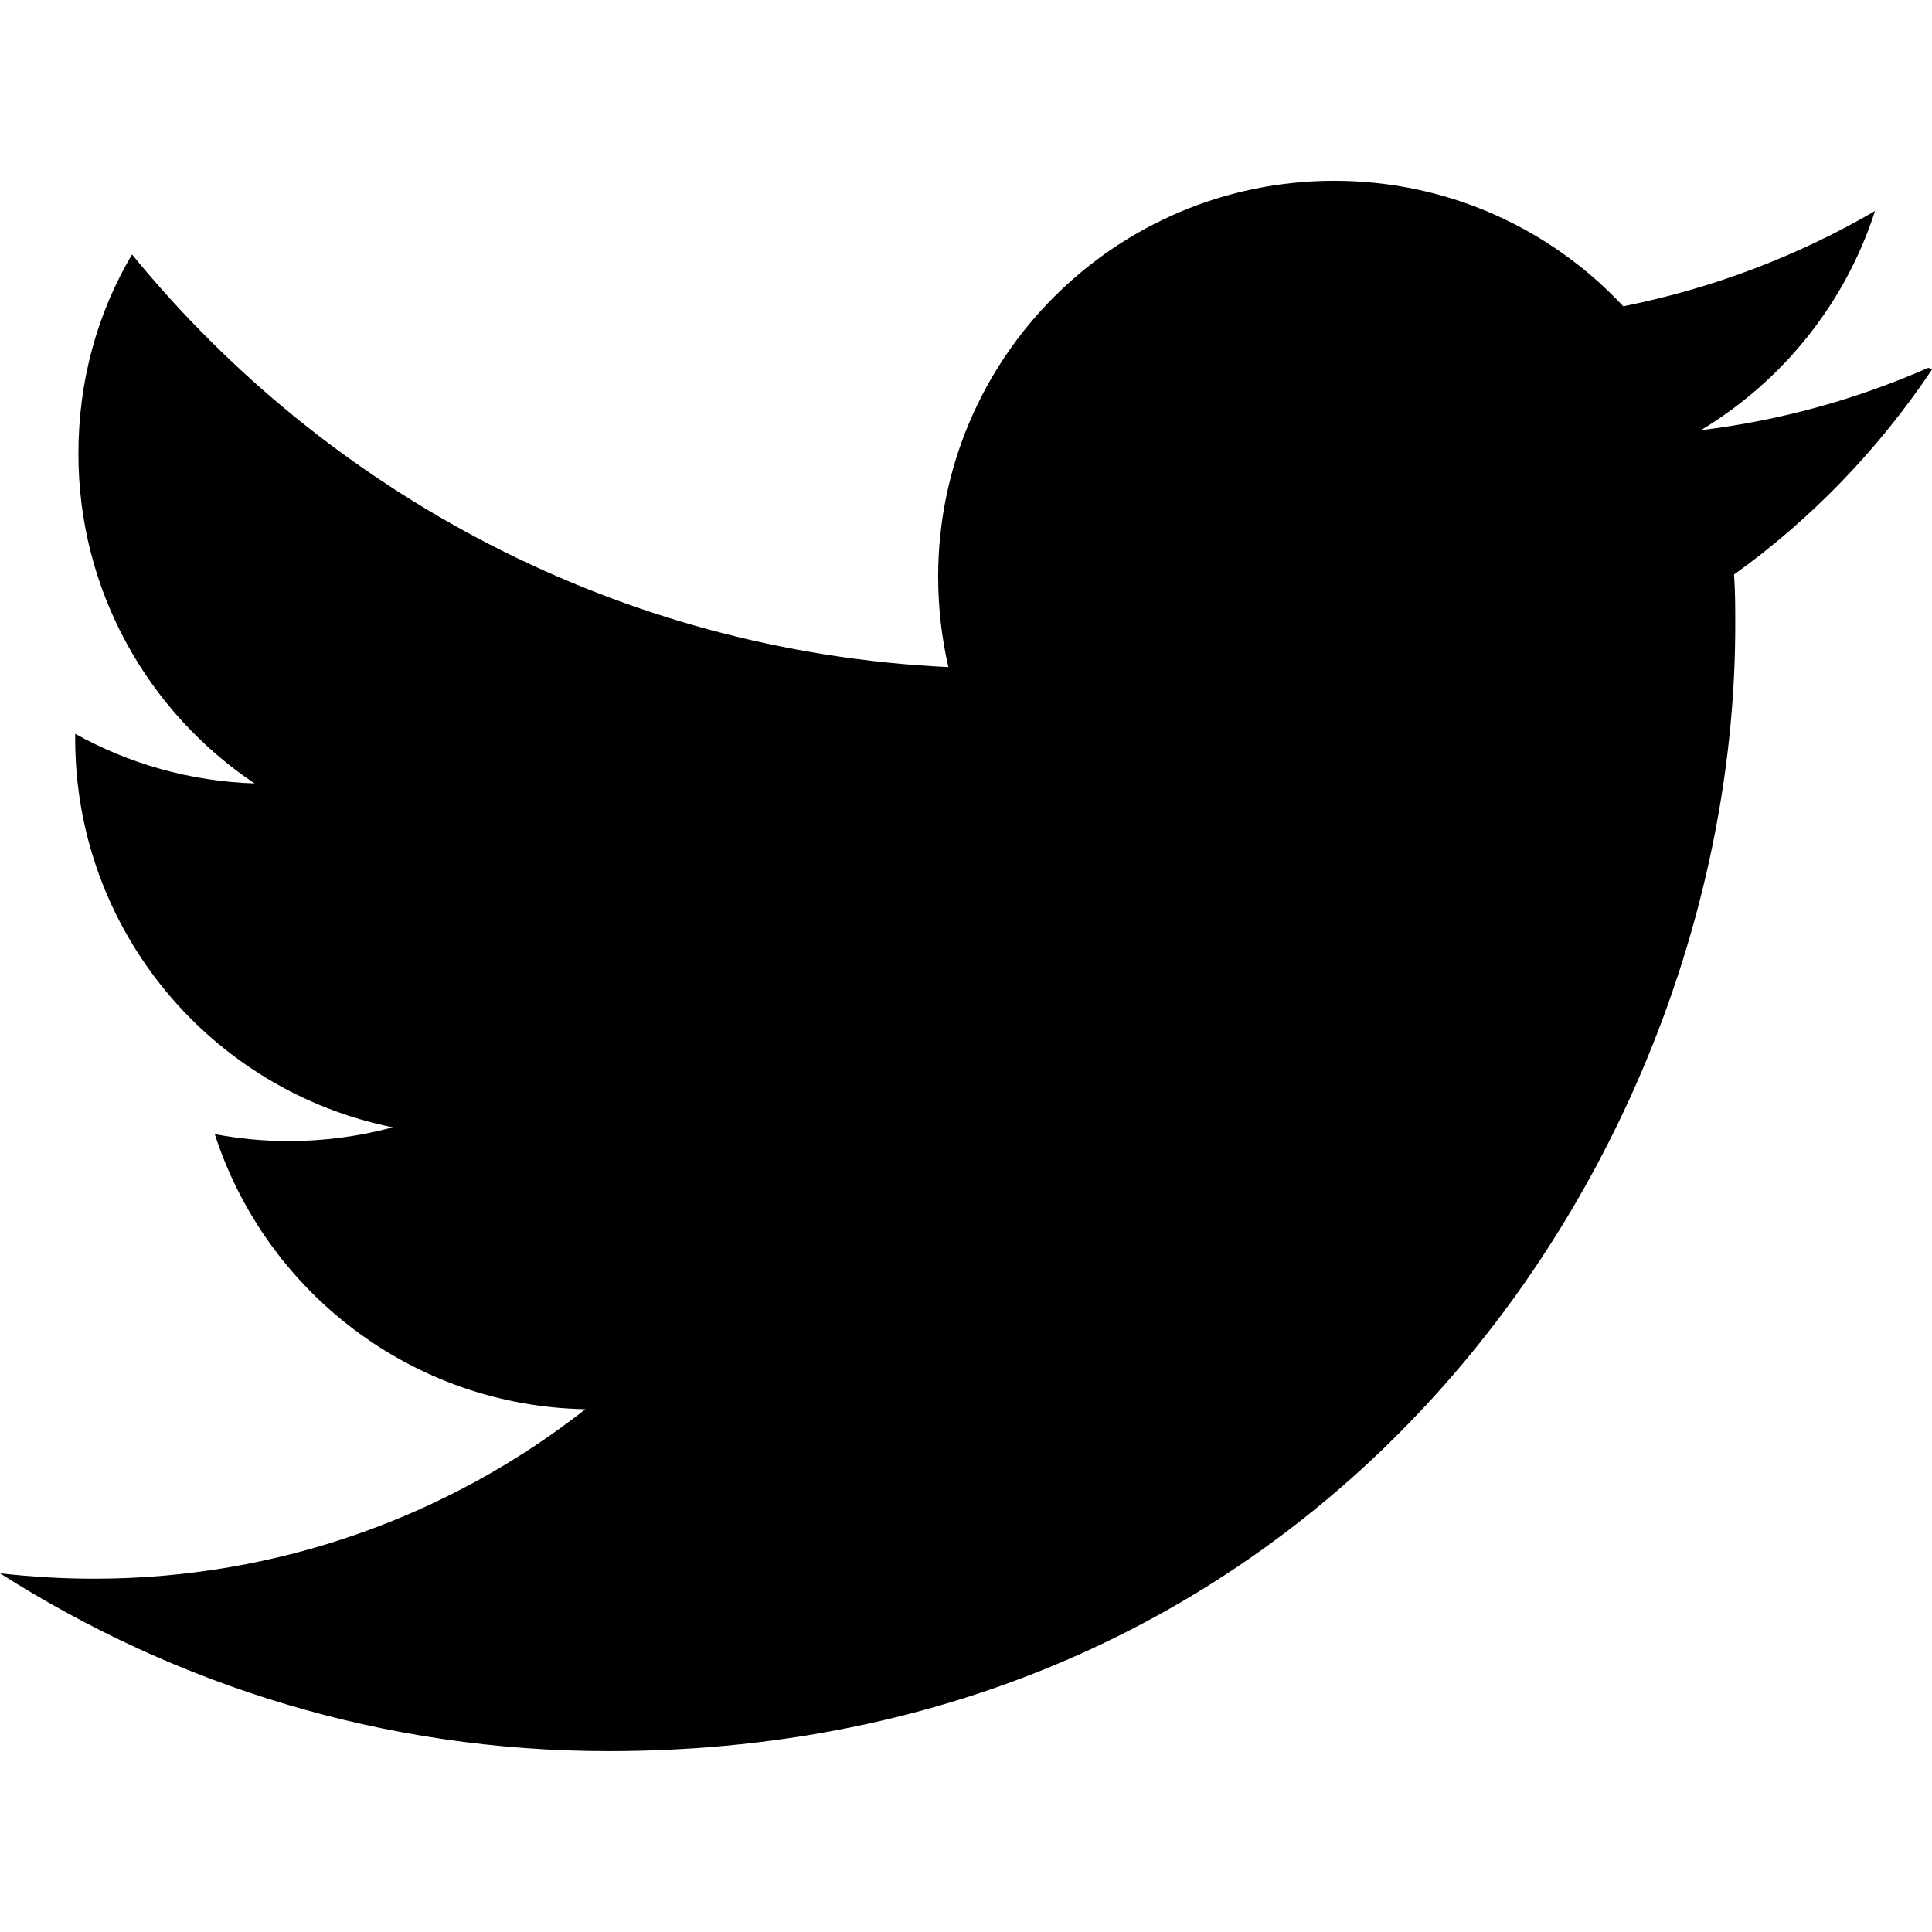
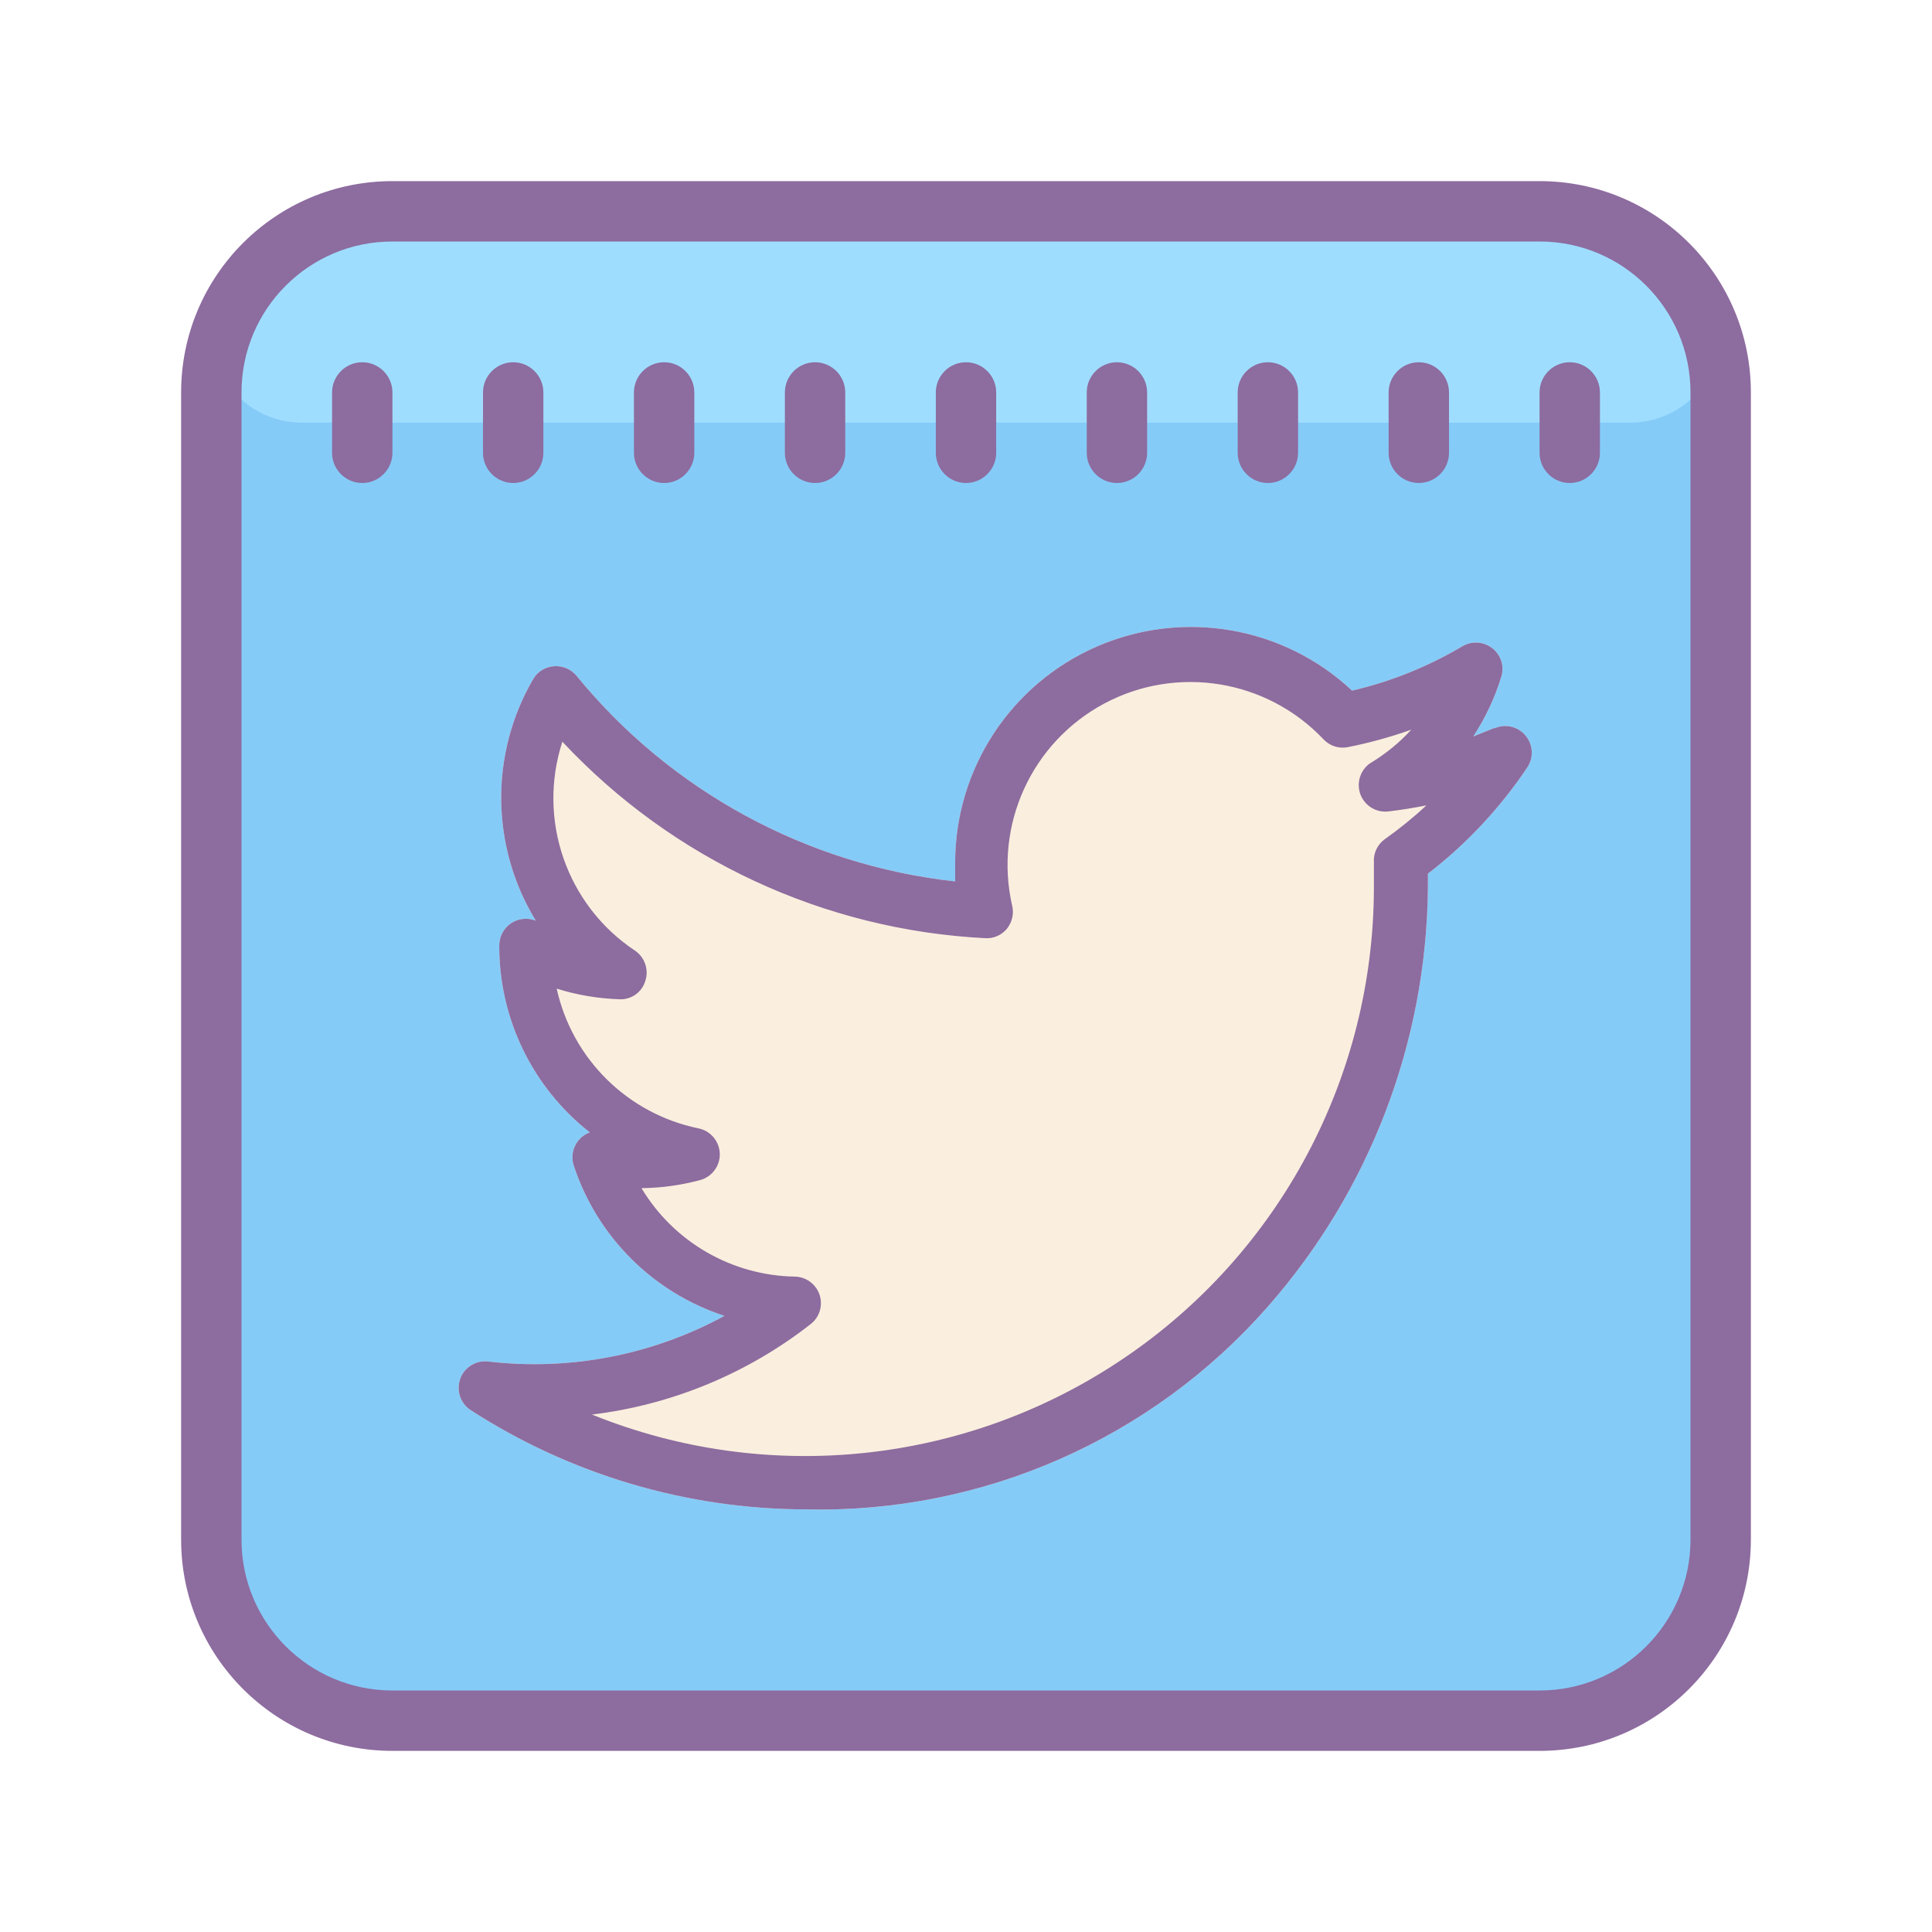
- <svg xmlns="http://www.w3.org/2000/svg" role="img" viewBox="0 0 24 24">
-   <path d="M23.954 4.569c-.885.389-1.83.654-2.825.775 1.014-.611 1.794-1.574 2.163-2.723-.951.555-2.005.959-3.127 1.184-.896-.959-2.173-1.559-3.591-1.559-2.717 0-4.92 2.203-4.92 4.917 0 .39.045.765.127 1.124C7.691 8.094 4.066 6.13 1.64 3.161c-.427.722-.666 1.561-.666 2.475 0 1.71.87 3.213 2.188 4.096-.807-.026-1.566-.248-2.228-.616v.061c0 2.385 1.693 4.374 3.946 4.827-.413.111-.849.171-1.296.171-.314 0-.615-.03-.916-.086.631 1.953 2.445 3.377 4.604 3.417-1.68 1.319-3.809 2.105-6.102 2.105-.39 0-.779-.023-1.17-.067 2.189 1.394 4.768 2.209 7.557 2.209 9.054 0 13.999-7.496 13.999-13.986 0-.209 0-.42-.015-.63.961-.689 1.8-1.56 2.46-2.548l-.047-.02z" />
+ <svg xmlns="http://www.w3.org/2000/svg" viewBox="0 0 64 64" version="1.1" width="64px" height="64px">
+   <g id="surface1">
+     <path style=" fill:#85CBF8;" d="M 13 7 L 51 7 C 54.312 7 57 9.688 57 13 L 57 51 C 57 54.312 54.312 57 51 57 L 13 57 C 9.688 57 7 54.312 7 51 L 7 13 C 7 9.688 9.688 7 13 7 Z " />
+     <path style=" fill:#FAEFDE;" d="M 49.488 24.121 L 48.801 24.398 C 49.207 23.781 49.523 23.109 49.738 22.398 C 49.836 22.059 49.715 21.691 49.434 21.473 C 49.152 21.254 48.77 21.227 48.461 21.398 C 47.32 22.078 46.082 22.578 44.789 22.879 C 42.52 20.75 39.199 20.176 36.344 21.414 C 33.488 22.652 31.641 25.469 31.641 28.578 C 31.641 28.785 31.641 28.992 31.641 29.199 C 26.73 28.656 22.227 26.215 19.102 22.391 C 18.918 22.168 18.637 22.047 18.352 22.07 C 18.062 22.09 17.805 22.25 17.66 22.5 C 16.219 24.98 16.254 28.051 17.75 30.5 C 17.48 30.391 17.176 30.422 16.934 30.582 C 16.691 30.742 16.547 31.012 16.539 31.301 L 16.539 31.398 C 16.555 33.789 17.66 36.039 19.539 37.512 C 19.102 37.672 18.867 38.145 19 38.59 C 19.773 40.961 21.629 42.816 24 43.59 C 21.609 44.891 18.875 45.418 16.172 45.102 C 15.766 45.055 15.383 45.293 15.246 45.676 C 15.109 46.059 15.25 46.488 15.59 46.711 C 18.898 48.848 22.75 49.992 26.691 50 C 32.535 50.137 38.145 47.676 42 43.281 C 45.375 39.441 47.254 34.52 47.301 29.41 C 47.301 29.25 47.301 29.102 47.301 28.941 C 48.586 27.953 49.699 26.758 50.602 25.41 C 50.809 25.086 50.785 24.664 50.535 24.367 C 50.289 24.07 49.875 23.969 49.52 24.121 Z " />
+     <path style=" fill:#9FDDFF;" d="M 11 7 L 53 7 C 55.211 7 57 8.789 57 11 C 57 12.656 55.656 14 54 14 L 10 14 C 8.344 14 7 12.656 7 11 C 7 8.789 8.789 7 11 7 Z " />
+     <path style=" fill:#8D6C9F;" d="M 51 6 L 13 6 C 9.133 6 6 9.133 6 13 L 6 51 C 6 54.867 9.133 58 13 58 L 51 58 C 54.867 58 58 54.867 58 51 L 58 13 C 58 9.133 54.867 6 51 6 Z M 56 51 C 56 53.762 53.762 56 51 56 L 13 56 C 10.238 56 8 53.762 8 51 L 8 13 C 8 10.238 10.238 8 13 8 L 51 8 C 53.762 8 56 10.238 56 13 Z " />
+     <path style=" fill:#8D6C9F;" d="M 17 16 C 17.551 16 18 15.551 18 15 L 18 13 C 18 12.449 17.551 12 17 12 C 16.449 12 16 12.449 16 13 L 16 15 C 16 15.551 16.449 16 17 16 Z " />
+     <path style=" fill:#8D6C9F;" d="M 12 12 C 11.449 12 11 12.449 11 13 L 11 15 C 11 15.551 11.449 16 12 16 C 12.551 16 13 15.551 13 15 L 13 13 C 13 12.449 12.551 12 12 12 Z " />
+     <path style=" fill:#8D6C9F;" d="M 32 16 C 32.551 16 33 15.551 33 15 L 33 13 C 33 12.449 32.551 12 32 12 C 31.449 12 31 12.449 31 13 L 31 15 C 31 15.551 31.449 16 32 16 Z " />
+     <path style=" fill:#8D6C9F;" d="M 37 16 C 37.551 16 38 15.551 38 15 L 38 13 C 38 12.449 37.551 12 37 12 C 36.449 12 36 12.449 36 13 L 36 15 C 36 15.551 36.449 16 37 16 Z " />
+     <path style=" fill:#8D6C9F;" d="M 42 16 C 42.551 16 43 15.551 43 15 L 43 13 C 43 12.449 42.551 12 42 12 C 41.449 12 41 12.449 41 13 L 41 15 C 41 15.551 41.449 16 42 16 Z " />
+     <path style=" fill:#8D6C9F;" d="M 47 16 C 47.551 16 48 15.551 48 15 L 48 13 C 48 12.449 47.551 12 47 12 C 46.449 12 46 12.449 46 13 L 46 15 C 46 15.551 46.449 16 47 16 Z " />
+     <path style=" fill:#8D6C9F;" d="M 52 16 C 52.551 16 53 15.551 53 15 L 53 13 C 53 12.449 52.551 12 52 12 C 51.449 12 51 12.449 51 13 L 51 15 C 51 15.551 51.449 16 52 16 Z " />
+     <path style=" fill:#8D6C9F;" d="M 22 16 C 22.551 16 23 15.551 23 15 L 23 13 C 23 12.449 22.551 12 22 12 C 21.449 12 21 12.449 21 13 L 21 15 C 21 15.551 21.449 16 22 16 Z " />
+     <path style=" fill:#8D6C9F;" d="M 27 16 C 27.551 16 28 15.551 28 15 L 28 13 C 28 12.449 27.551 12 27 12 C 26.449 12 26 12.449 26 13 L 26 15 C 26 15.551 26.449 16 27 16 Z " />
+     <path style=" fill:#8D6C9F;" d="M 49.488 24.121 L 48.801 24.398 C 49.207 23.781 49.523 23.109 49.738 22.398 C 49.836 22.059 49.715 21.691 49.434 21.473 C 49.152 21.254 48.77 21.227 48.461 21.398 C 47.32 22.078 46.082 22.578 44.789 22.879 C 42.52 20.75 39.199 20.176 36.344 21.414 C 33.488 22.652 31.641 25.469 31.641 28.578 C 31.641 28.785 31.641 28.992 31.641 29.199 C 26.73 28.656 22.227 26.215 19.102 22.391 C 18.918 22.168 18.637 22.047 18.352 22.07 C 18.062 22.09 17.805 22.25 17.66 22.5 C 16.219 24.98 16.254 28.051 17.75 30.5 C 17.48 30.391 17.176 30.422 16.934 30.582 C 16.691 30.742 16.547 31.012 16.539 31.301 L 16.539 31.398 C 16.555 33.789 17.66 36.039 19.539 37.512 C 19.102 37.672 18.867 38.145 19 38.59 C 19.773 40.961 21.629 42.816 24 43.59 C 21.609 44.891 18.875 45.418 16.172 45.102 C 15.766 45.055 15.383 45.293 15.246 45.676 C 15.109 46.059 15.25 46.488 15.59 46.711 C 18.898 48.848 22.75 49.992 26.691 50 C 32.535 50.137 38.145 47.676 42 43.281 C 45.375 39.441 47.254 34.52 47.301 29.41 C 47.301 29.25 47.301 29.102 47.301 28.941 C 48.586 27.953 49.699 26.758 50.602 25.41 C 50.809 25.086 50.785 24.664 50.535 24.367 C 50.289 24.07 49.875 23.969 49.52 24.121 Z M 45.871 27.801 C 45.633 27.973 45.496 28.254 45.512 28.551 C 45.512 28.828 45.512 29.121 45.512 29.41 C 45.504 35.672 42.391 41.52 37.195 45.016 C 32.004 48.516 25.414 49.207 19.609 46.859 C 22.254 46.539 24.762 45.5 26.859 43.859 C 27.152 43.629 27.266 43.242 27.148 42.887 C 27.027 42.535 26.703 42.297 26.328 42.289 C 24.246 42.254 22.324 41.148 21.25 39.359 C 21.91 39.352 22.562 39.262 23.199 39.09 C 23.59 38.98 23.859 38.617 23.844 38.211 C 23.828 37.805 23.539 37.461 23.141 37.379 C 20.797 36.898 18.957 35.086 18.441 32.75 C 19.113 32.961 19.812 33.078 20.52 33.102 C 20.914 33.121 21.27 32.867 21.379 32.488 C 21.5 32.117 21.355 31.707 21.031 31.488 C 18.77 29.984 17.789 27.152 18.629 24.57 C 22.277 28.473 27.297 30.805 32.629 31.078 C 32.906 31.098 33.172 30.984 33.352 30.77 C 33.523 30.559 33.594 30.277 33.531 30.012 C 32.918 27.344 34.164 24.602 36.574 23.309 C 38.984 22.02 41.961 22.504 43.84 24.488 C 44.047 24.711 44.352 24.809 44.648 24.75 C 45.363 24.609 46.066 24.414 46.75 24.172 C 46.352 24.609 45.887 24.984 45.379 25.289 C 45.051 25.523 44.926 25.949 45.07 26.328 C 45.219 26.703 45.602 26.93 46 26.879 C 46.422 26.828 46.836 26.762 47.25 26.68 C 46.816 27.086 46.355 27.457 45.871 27.801 Z " />
+   </g>
</svg>
